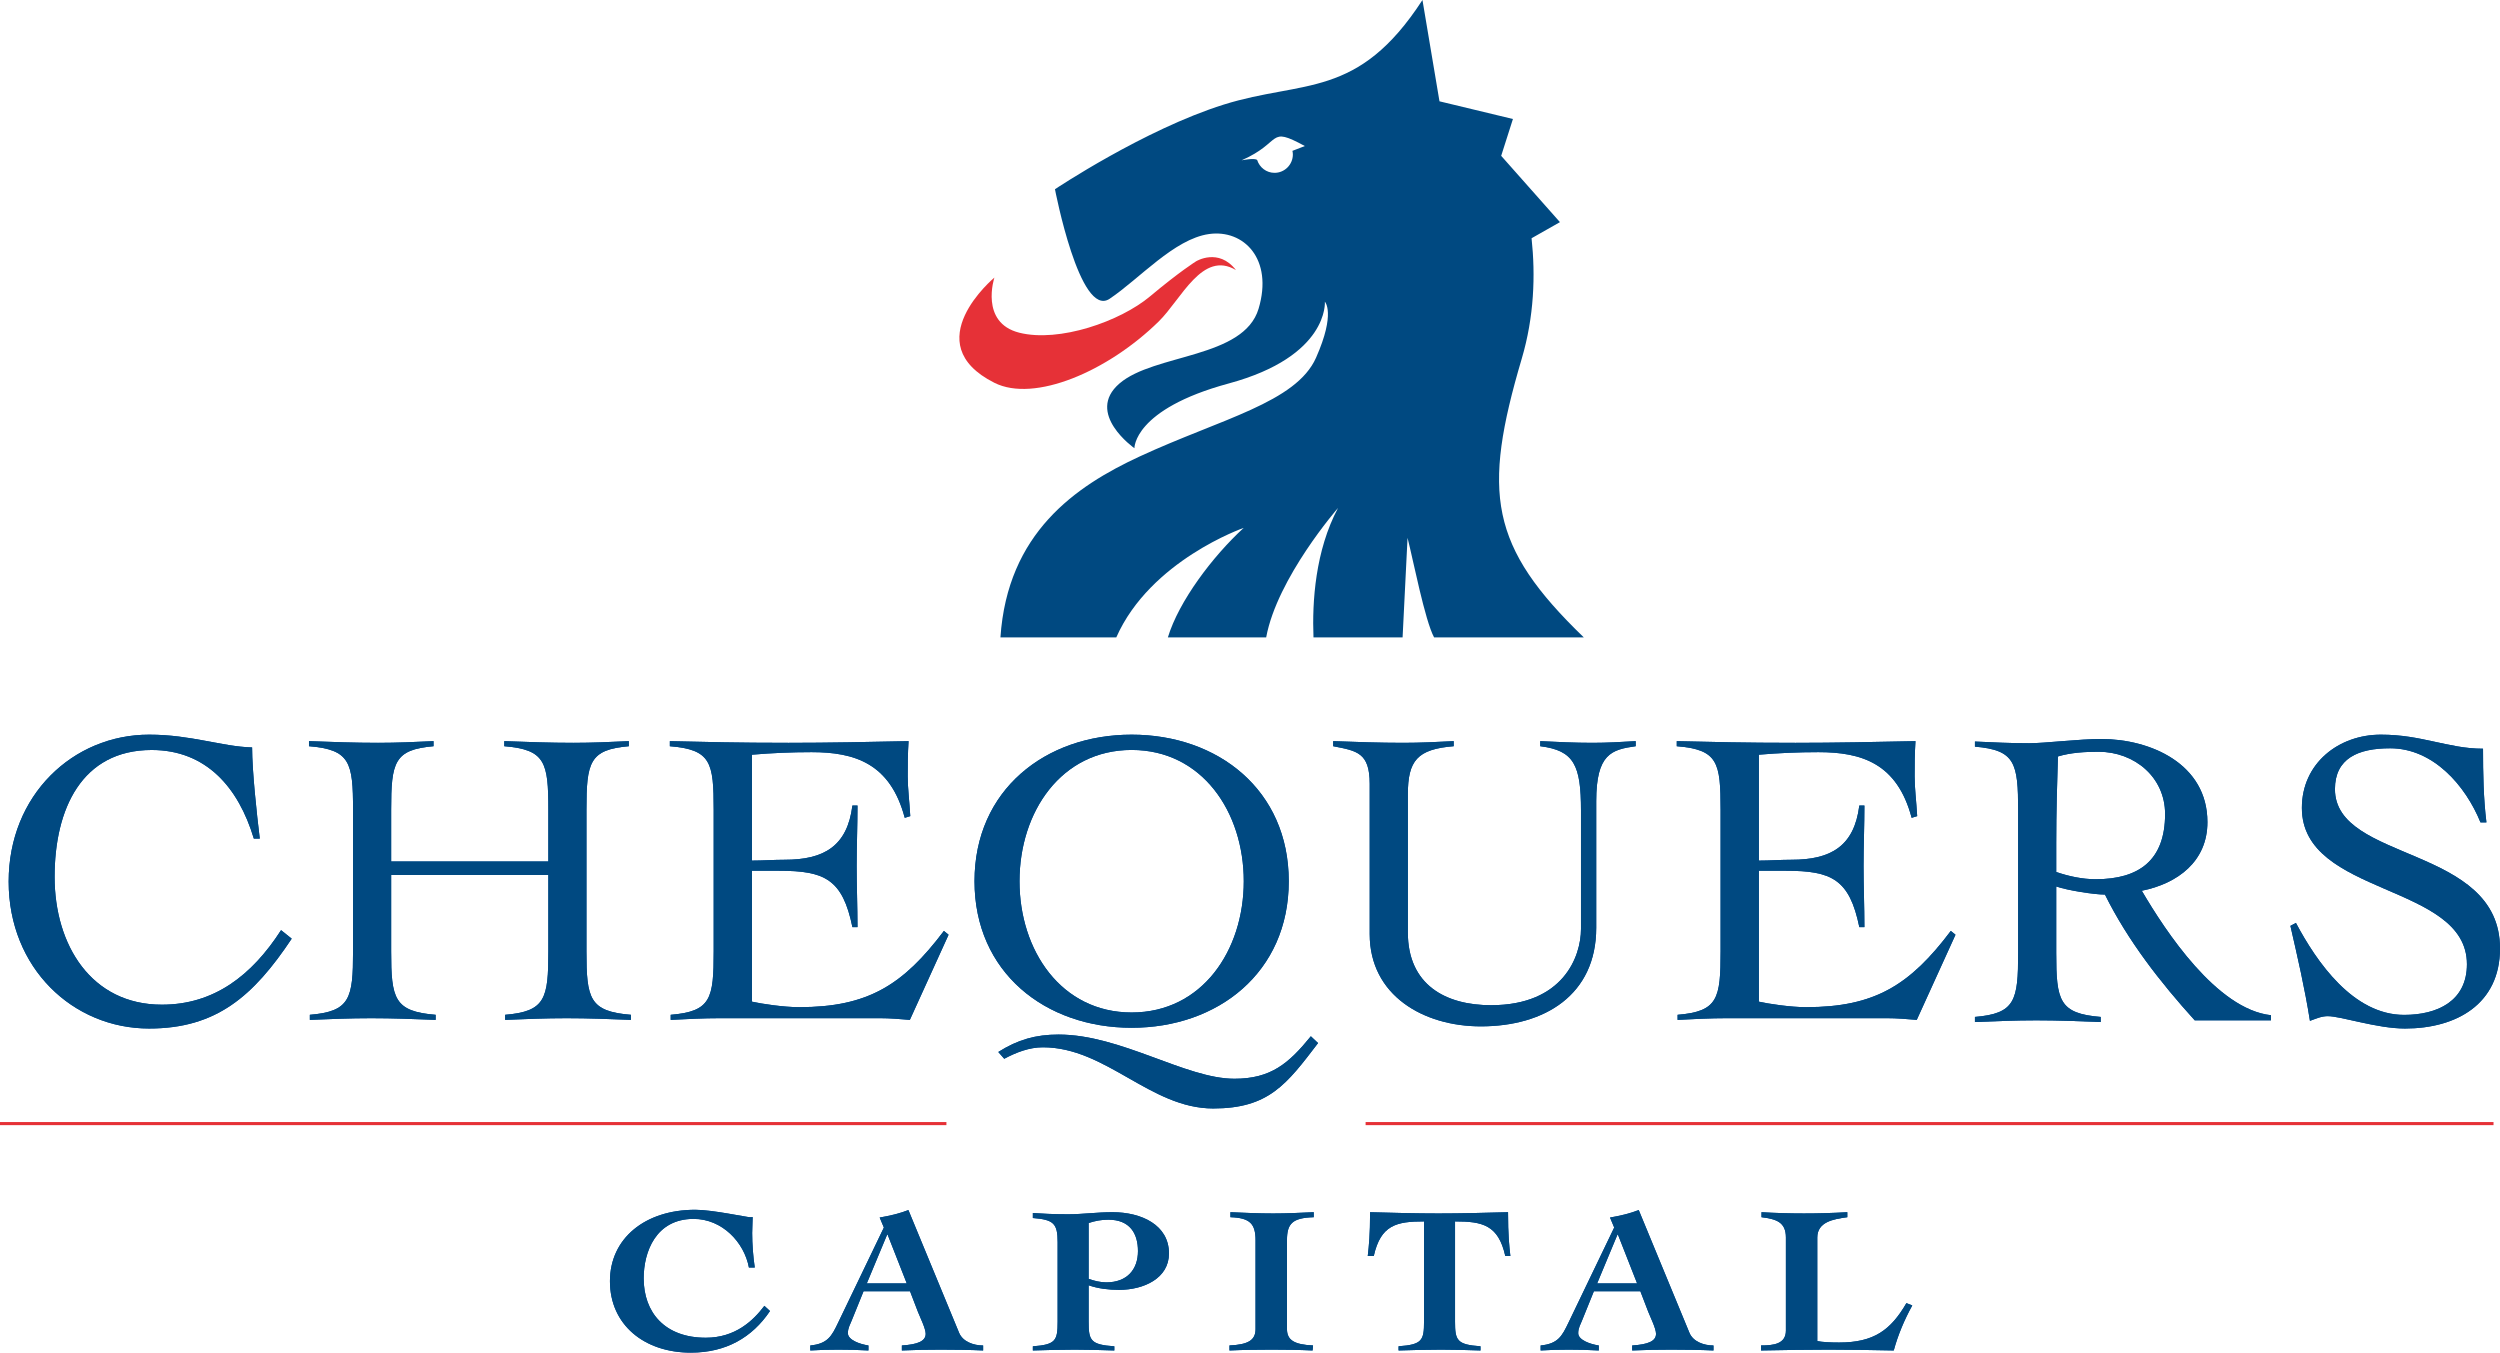
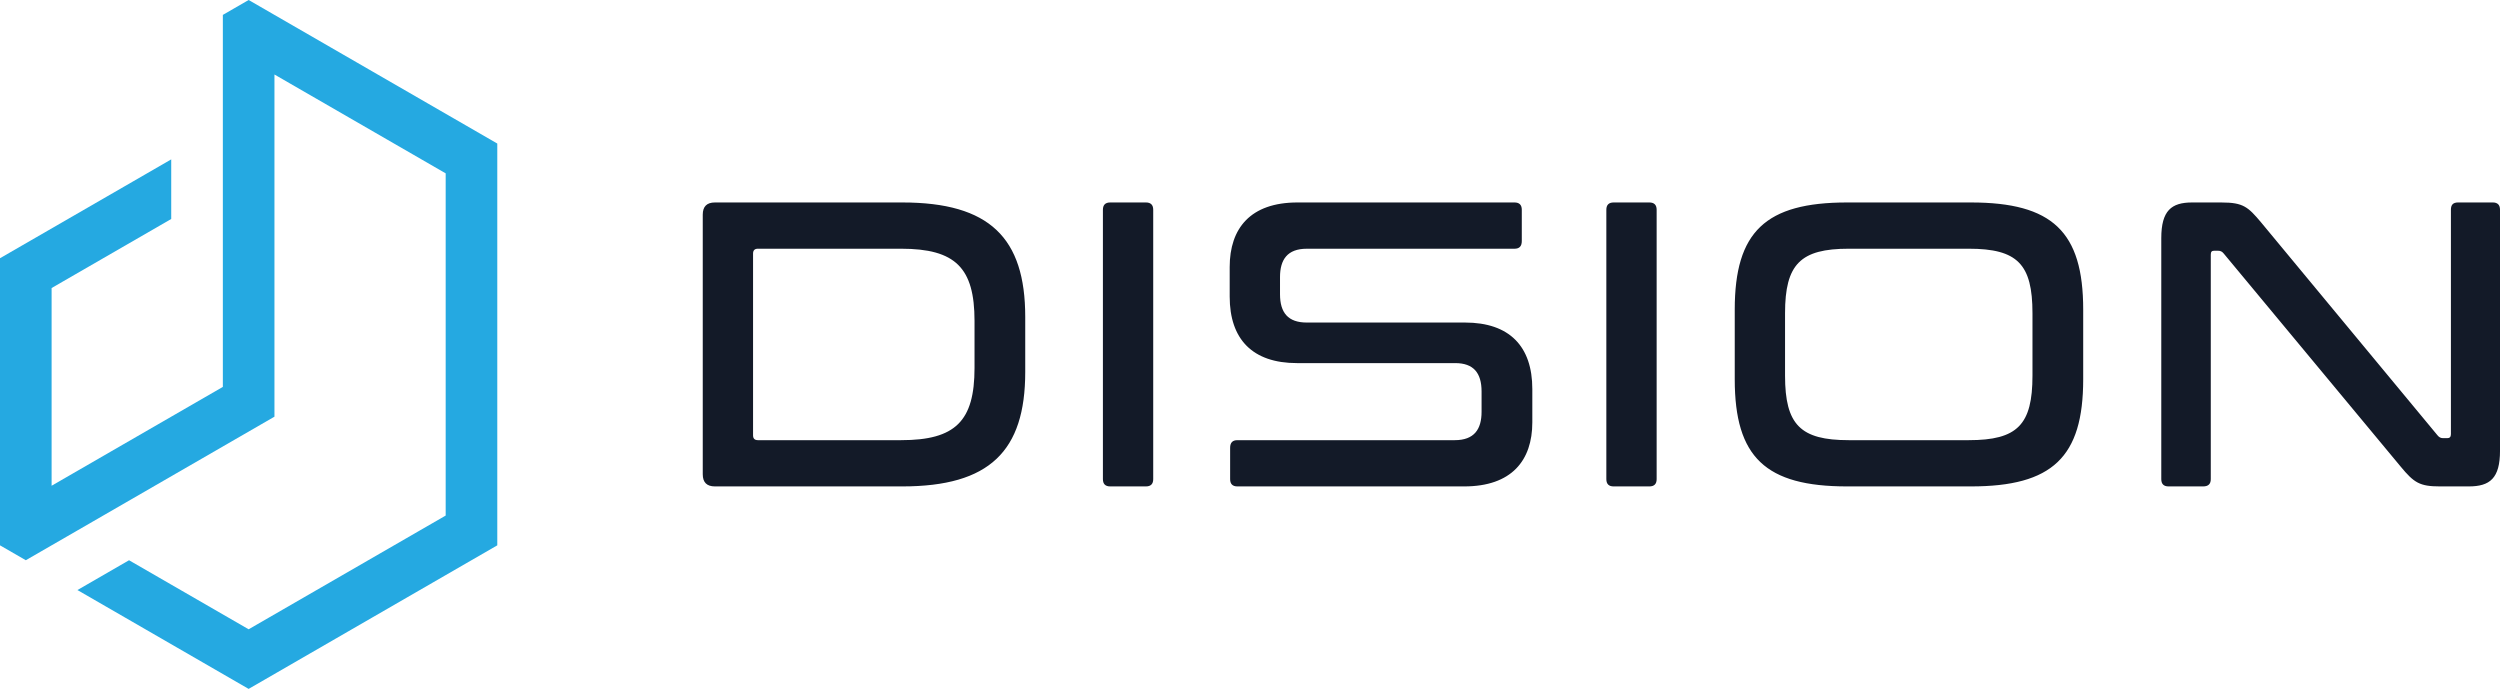
- <svg xmlns="http://www.w3.org/2000/svg" width="1157px" height="626px" viewBox="0 0 1157 626" version="1.1">
-   <defs />
-   <g id="V4---25.09.17" stroke="none" stroke-width="1" fill="none" fill-rule="evenodd">
-     <g id="Group-27">
-       <path d="M460.208,128.463 C460.208,128.463 453.293,149.337 471.735,153.978 C490.171,158.613 518.402,148.759 532.236,137.162 C546.065,125.571 553.558,120.93 553.558,120.93 C553.558,120.93 563.932,114.551 572,124.988 C556.433,115.711 546.768,138.447 536.27,148.759 C512.641,171.948 478.644,186.437 460.208,177.16 C423.74,158.817 460.208,128.463 460.208,128.463" id="Fill-1" fill="#E63137" />
-       <path d="M598.137,69.812 C598.25,70.352 598.339,70.904 598.339,71.472 C598.339,76.175 594.547,79.989 589.852,79.989 C586.082,79.989 582.913,77.48 581.819,74.059 C580.798,72.951 574.594,74.2 574.594,74.2 C593.953,65.689 586.38,58.1 603.882,67.584 L598.137,69.812 Z M704.278,165.946 C710.006,146.544 710.645,127.411 708.811,110.259 L721.943,102.806 L694.748,72.119 L700.183,55.073 L666.189,46.888 L658.313,0 C628.43,46.09 603.153,36.875 566.375,48.396 C529.609,59.923 488.238,87.572 488.238,87.572 C488.238,87.572 499.727,147.506 513.521,138.285 C527.309,129.06 543.398,110.625 559.481,108.319 C575.575,106.023 589.364,119.851 582.47,142.887 C575.575,165.946 534.209,163.634 518.11,177.461 C502.021,191.294 525.01,207.434 525.01,207.434 C525.01,207.434 524.471,189.444 568.681,177.461 C615.185,164.86 613.149,139.63 613.149,139.63 C613.149,139.63 618.259,144.794 609.065,165.547 C599.871,186.288 565.08,193.826 527.467,211.237 C497.589,225.064 466.265,246.694 463,295 L516.612,295 C532.364,259.323 575.575,244.309 575.575,244.309 C561.209,257.501 545.575,278.197 540.487,295 L585.987,295 C591.047,267.424 619.241,235.083 619.241,235.083 C608.706,254.885 607.225,278.467 607.881,295 L649.118,295 L651.413,248.916 C653.993,259.019 659.479,287.265 663.703,295 L733,295 C689.306,252.826 685.89,228.169 704.278,165.946 Z" id="Fill-3" fill="#004981" />
-       <path d="M117.468,388.093 C110.376,364.441 95.405,347.096 70.189,347.096 C37.883,347.096 25.275,374.296 25.275,405.832 C25.275,437.368 42.217,464.962 74.917,464.962 C98.95,464.962 116.483,451.565 130.075,430.47 L135,434.417 C117.271,461.02 100.132,476 69.008,476 C33.746,476 4,448.017 4,408 C4,367.988 33.746,340 69.008,340 C88.51,340 102.496,345.519 116.68,345.913 C116.68,356.754 118.847,376.858 120.226,388.093 L117.468,388.093 Z" id="Fill-5" fill="#004A92" />
-       <path d="M253.77,374.761 C253.77,352.803 252.397,346.921 233.38,345.353 L233.38,343 C243.967,343.392 254.75,343.784 265.337,343.784 C273.963,343.784 282.589,343.392 291.02,343 L291.02,345.353 C272.787,346.921 271.414,352.803 271.414,374.761 L271.414,440.239 C271.414,462.197 272.787,468.084 292,469.647 L292,472 C282.001,471.613 272.199,471.221 262.2,471.221 C252.593,471.221 243.183,471.613 233.772,472 L233.772,469.647 C252.397,468.084 253.77,462.197 253.77,440.239 L253.77,404.954 L181.034,404.954 L181.034,440.239 C181.034,462.197 182.407,468.084 201.62,469.647 L201.62,472 C191.621,471.613 181.818,471.221 171.82,471.221 C162.213,471.221 152.803,471.613 143.392,472 L143.392,469.647 C162.017,468.084 163.389,462.197 163.389,440.239 L163.389,374.761 C163.389,352.803 162.017,346.921 143,345.353 L143,343 C153.587,343.392 164.37,343.784 174.957,343.784 C183.583,343.784 192.209,343.392 200.639,343 L200.639,345.353 C182.407,346.921 181.034,352.803 181.034,374.761 L181.034,398.68 L253.77,398.68 L253.77,374.761 Z" id="Fill-7" fill="#004A92" />
-       <path d="M348.011,463.57 C352.344,464.55 362.585,466.119 369.872,466.119 C401.58,466.119 417.927,455.924 436.834,430.83 L439,432.6 L421.078,472 C416.548,471.614 411.821,471.216 407.292,471.216 L333.24,471.216 C325.559,471.216 318.075,471.614 310.394,472 L310.394,469.647 C329.104,468.085 330.285,462.198 330.285,440.24 L330.285,374.765 C330.285,352.802 329.104,346.921 310,345.358 L310,343.006 C327.725,343.392 340.921,343.784 364.948,343.784 C383.264,343.784 401.777,343.392 420.487,343 C420.093,349.083 420.093,354.175 420.093,359.272 C420.093,364.963 420.881,370.643 421.275,377.701 L418.715,378.49 C412.018,353.195 395.475,348.097 375.583,348.097 C366.327,348.097 357.267,348.489 348.011,349.274 L348.011,398.286 C353.131,398.286 358.055,397.894 363.176,397.894 C381.098,397.894 392.127,391.816 394.49,372.799 L396.853,372.799 C396.853,382.21 396.46,391.62 396.46,400.834 C396.46,410.245 396.853,419.655 396.853,429.065 L394.49,429.065 C389.96,406.917 381.689,402.991 360.615,402.991 L348.011,402.991 L348.011,463.57 Z" id="Fill-9" fill="#004A92" />
-       <path d="M523.722,468.575 C556.349,468.575 575.61,439.871 575.61,407.826 C575.61,375.775 556.349,347.078 523.722,347.078 C491.095,347.078 471.834,375.775 471.834,407.826 C471.834,439.871 491.095,468.575 523.722,468.575 Z M610,482.73 C595.456,501.794 587.206,513 561.459,513 C532.37,513 511.929,484.69 482.644,484.69 C476.354,484.69 470.261,487.055 464.758,489.998 L462.007,486.858 C471.048,481.151 479.303,478.792 489.916,478.792 C518.808,478.792 548.683,499.244 571.286,499.244 C588.183,499.244 596.444,492.161 606.664,479.584 L610,482.73 Z M523.722,340 C563.621,340 596.444,365.558 596.444,407.826 C596.444,450.094 563.621,475.652 523.722,475.652 C483.823,475.652 451,450.094 451,407.826 C451,365.558 483.823,340 523.722,340 Z" id="Fill-11" fill="#004A92" />
-       <path d="M633.892,362.78 C633.892,348.288 627.996,347.504 617,345.35 L617,343 C627.805,343.392 638.604,343.783 649.404,343.783 C657.258,343.783 664.91,343.392 672.77,343 L672.77,345.35 C655.884,346.721 651.558,352.009 651.558,367.677 L651.558,431.522 C651.558,455.807 669.039,465.208 690.049,465.208 C723.429,465.208 731.676,442.685 731.676,429.955 L731.676,375.119 C731.676,354.163 728.529,347.309 712.82,345.35 L712.82,343 C720.877,343.392 728.921,343.783 736.978,343.783 C743.648,343.783 750.33,343.392 757,343 L757,345.35 C745.808,346.917 738.739,348.875 738.739,370.81 L738.739,429.368 C738.739,460.507 714.79,475 685.337,475 C658.823,475 633.892,460.703 633.892,432.306 L633.892,362.78 Z" id="Fill-13" fill="#004A92" />
-       <path d="M814.011,463.57 C818.344,464.55 828.585,466.119 835.872,466.119 C867.58,466.119 883.927,455.924 902.828,430.83 L905,432.6 L887.072,472 C882.548,471.614 877.821,471.216 873.292,471.216 L799.24,471.216 C791.559,471.216 784.075,471.614 776.388,472 L776.388,469.647 C795.104,468.085 796.285,462.198 796.285,440.24 L796.285,374.765 C796.285,352.802 795.104,346.921 776,345.358 L776,343.006 C793.725,343.392 806.915,343.784 830.948,343.784 C849.264,343.784 867.777,343.392 886.487,343 C886.093,349.083 886.093,354.175 886.093,359.272 C886.093,364.963 886.875,370.643 887.275,377.701 L884.709,378.49 C878.018,353.195 861.475,348.097 841.578,348.097 C832.327,348.097 823.267,348.489 814.011,349.274 L814.011,398.286 C819.131,398.286 824.055,397.894 829.17,397.894 C847.098,397.894 858.127,391.816 860.49,372.799 L862.853,372.799 C862.853,382.21 862.454,391.62 862.454,400.834 C862.454,410.245 862.853,419.655 862.853,429.065 L860.49,429.065 C855.96,406.917 847.683,402.991 826.61,402.991 L814.011,402.991 L814.011,463.57 Z" id="Fill-15" fill="#004A92" />
-       <path d="M951.631,403.554 C957.315,405.527 963.783,406.908 969.858,406.908 C990.046,406.908 1002.001,398.03 1002.001,376.723 C1002.001,359.559 987.694,347.919 971.23,347.919 C964.763,347.919 958.295,348.313 952.415,350.089 C952.023,362.715 951.631,375.342 951.631,390.139 L951.631,403.554 Z M1051,472.211 L1015.721,472.211 C999.649,454.455 984.754,435.318 974.17,414.011 C969.074,414.011 956.727,412.038 951.631,410.262 L951.631,441.039 C951.631,463.136 953.003,469.06 972.21,470.633 L972.21,473 C962.215,472.605 952.415,472.211 942.414,472.211 C932.815,472.211 923.408,472.605 914,473 L914,470.633 C932.619,469.06 933.991,463.136 933.991,441.039 L933.991,375.145 C933.991,353.048 932.619,347.13 914,345.551 L914,343.184 C922.428,343.578 930.66,343.973 939.087,343.973 C946.339,343.973 962.411,342 972.406,342 C995.142,342 1021.601,353.443 1021.601,380.471 C1021.601,398.622 1007.881,408.881 991.222,412.241 C1002.197,430.977 1025.913,467.081 1051,469.843 L1051,472.211 Z" id="Fill-17" fill="#004A92" />
-       <path d="M1147.968,380.603 C1141.095,363.652 1126.172,346.307 1106.149,346.307 C1091.226,346.307 1080.617,351.038 1080.617,365.229 C1080.617,399.13 1157,391.049 1157,438.945 C1157,464.568 1136.972,476 1113.022,476 C1100.057,476 1083.366,470.278 1077.279,470.278 C1074.334,470.278 1071.787,471.461 1069.038,472.452 C1066.682,457.472 1063.338,443.084 1060,428.493 L1062.553,427.119 C1072.174,445.252 1089.061,469.693 1112.623,469.693 C1127.945,469.693 1141.69,463.386 1141.69,446.238 C1141.69,408.591 1065.307,414.893 1065.307,373.901 C1065.307,353.206 1082.39,340 1101.824,340 C1111.445,340 1118.907,341.577 1126.172,343.154 C1133.634,344.73 1140.702,346.504 1149.146,346.504 C1149.146,357.936 1149.342,369.368 1150.717,380.603 L1147.968,380.603 Z" id="Fill-19" fill="#004A92" />
-       <path d="M346.596,586.616 C344.423,574.924 334.232,564.104 321,564.104 C303.535,564.104 297.898,579.335 297.898,591.602 C297.898,607.414 307.66,619.1 326.637,619.1 C340.304,619.1 348.548,611.244 353.757,604.343 L356.352,606.738 C348.114,619.005 335.965,626.001 319.696,626.001 C298.113,626.001 282.279,613.064 282.279,592.942 C282.279,573.11 298.547,559.883 321.756,559.883 C325.774,559.883 331.738,560.748 336.834,561.608 C342.037,562.473 346.376,563.333 347.138,563.333 C347.787,563.333 348.007,563.333 348.328,563.238 C348.328,565.728 348.114,568.124 348.114,570.619 C348.114,575.985 348.548,581.351 349.305,586.616 L346.596,586.616 Z" id="Fill-21" fill="#004A92" />
-       <path d="M419.646,593.947 L410.782,571.379 L410.568,571.379 L401.159,593.947 L419.646,593.947 Z M375,622.685 C383.105,621.915 384.949,618.251 387.863,612.176 L409.055,568.103 L407.109,563.473 C411.648,562.697 416.294,561.641 420.405,560 L443.864,616.801 C445.591,620.954 450.568,622.685 455,622.685 L455,625 C449.376,624.713 440.945,624.618 435.433,624.618 C429.376,624.618 423.324,624.713 417.379,625 L417.379,622.685 C424.837,622.202 428.403,620.662 428.403,617.285 C428.403,614.879 425.917,609.861 424.837,607.164 L421.164,597.611 L399.646,597.611 L394.134,611.21 C393.487,612.946 392.407,614.486 392.407,616.998 C392.407,620.179 398.026,622.112 401.918,622.685 L401.918,625 C397.267,624.713 392.621,624.618 387.975,624.618 C383.65,624.618 379.325,624.713 375,625 L375,622.685 Z" id="Fill-24" fill="#004A92" />
-       <path d="M503.822,591.846 C506.074,592.711 509.285,593.48 511.967,593.48 C521.717,593.48 526.645,587.409 526.645,579.023 C526.645,570.834 522.893,564.471 512.931,564.471 C509.609,564.471 506.715,565.049 503.822,566.01 L503.822,591.846 Z M489.462,574.878 C489.462,566.206 487.644,564.471 478,563.696 L478,561.382 C482.07,561.674 487.644,561.966 494.289,561.966 C500.929,561.966 507.786,561 514.855,561 C528.357,561 541,566.976 541,580.085 C541,591.554 529.432,596.951 517.859,596.951 C513.143,596.951 508.215,596.378 503.822,594.828 L503.822,611.7 C503.822,620.372 504.681,622.304 515.713,623.074 L515.713,625 C509.609,624.809 503.499,624.618 497.394,624.618 C490.855,624.618 484.428,624.809 478,625 L478,623.074 C488.609,622.304 489.462,620.372 489.462,611.7 L489.462,574.878 Z" id="Fill-26" fill="#004A92" />
-       <path d="M569.435,561.006 C576.06,561.294 582.582,561.588 589.207,561.588 C595.509,561.588 601.703,561.294 608,561 L608,563.328 C598.007,563.622 595.616,566.334 595.616,573.995 L595.616,615.106 C595.616,620.152 598.877,622.288 607.678,622.672 L607.463,625 C601.155,624.706 594.859,624.616 588.557,624.616 C582.034,624.616 575.517,624.706 569,625 L569,622.672 C577.8,622.288 581.062,620.152 581.062,615.106 L581.062,573.995 C581.062,566.334 578.45,563.622 569.435,563.328 L569.435,561.006 Z" id="Fill-28" fill="#004A92" />
-       <path d="M696.642,581.267 C693.431,566.916 686.14,565.272 673.392,565.272 L673.392,611.62 C673.392,620.344 674.25,622.288 685.176,623.056 L685.176,625 C679.178,624.808 673.068,624.616 666.964,624.616 C660.431,624.616 654.004,624.808 647.254,625 L647.254,623.056 C658.179,622.288 659.038,620.344 659.038,611.62 L659.038,565.272 C646.289,565.272 638.998,566.916 635.787,581.267 L633,581.267 C633.541,576.425 634.07,571.673 634.07,561.006 C644.784,561.294 655.18,561.588 665.677,561.588 C676.391,561.588 687.11,561.294 697.924,561 C697.924,571.673 698.465,576.425 699,581.267 L696.642,581.267 Z" id="Fill-30" fill="#004A92" />
-       <path d="M757.649,593.947 L748.784,571.379 L748.565,571.379 L739.16,593.947 L757.649,593.947 Z M713,622.685 C721.105,621.915 722.944,618.251 725.864,612.176 L747.052,568.103 L745.111,563.473 C749.645,562.697 754.296,561.641 758.403,560 L781.863,616.801 C783.59,620.954 788.568,622.685 793,622.685 L793,625 C787.375,624.713 778.944,624.618 773.432,624.618 C767.374,624.618 761.322,624.713 755.376,625 L755.376,622.685 C762.835,622.202 766.406,620.662 766.406,617.285 C766.406,614.879 763.915,609.861 762.835,607.164 L759.162,597.611 L737.642,597.611 L732.135,611.21 C731.488,612.946 730.403,614.486 730.403,616.998 C730.403,620.179 736.022,622.112 739.92,622.685 L739.92,625 C735.268,624.713 730.617,624.618 725.971,624.618 C721.651,624.618 717.32,624.713 713,625 L713,622.685 Z" id="Fill-32" fill="#004A92" />
-       <path d="M826.508,572.735 C826.508,565.554 822.058,564.198 815.22,563.328 L815.22,561.006 C821.731,561.39 828.348,561.582 834.859,561.582 C841.589,561.582 848.213,561.39 854.938,561 L854.938,563.328 C848.32,564.198 841.047,565.554 841.047,572.735 L841.047,620.638 C843.108,621.118 847.016,621.316 851.138,621.316 C867.202,621.316 875.017,615.592 882.29,603.083 L885,604.156 C881.313,610.841 878.388,617.819 876.429,625 C866.446,624.808 856.35,624.616 846.366,624.616 C835.949,624.616 825.423,624.808 815,625 L815,622.672 C820.861,622.672 826.508,621.994 826.508,615.784 L826.508,572.735 Z" id="Fill-34" fill="#004A92" />
-       <path d="M117.468,388.093 C110.376,364.441 95.405,347.096 70.189,347.096 C37.883,347.096 25.275,374.296 25.275,405.832 C25.275,437.368 42.217,464.962 74.917,464.962 C98.95,464.962 116.483,451.565 130.075,430.47 L135,434.417 C117.271,461.02 100.132,476 69.008,476 C33.746,476 4,448.017 4,408 C4,367.988 33.746,340 69.008,340 C88.51,340 102.496,345.519 116.68,345.913 C116.68,356.754 118.847,376.858 120.226,388.093 L117.468,388.093 Z" id="Fill-36" fill="#004981" />
-       <path d="M253.77,374.761 C253.77,352.803 252.397,346.921 233.38,345.353 L233.38,343 C243.967,343.392 254.75,343.784 265.337,343.784 C273.963,343.784 282.589,343.392 291.02,343 L291.02,345.353 C272.787,346.921 271.414,352.803 271.414,374.761 L271.414,440.239 C271.414,462.197 272.787,468.084 292,469.647 L292,472 C282.001,471.613 272.199,471.221 262.2,471.221 C252.593,471.221 243.183,471.613 233.772,472 L233.772,469.647 C252.397,468.084 253.77,462.197 253.77,440.239 L253.77,404.954 L181.034,404.954 L181.034,440.239 C181.034,462.197 182.407,468.084 201.62,469.647 L201.62,472 C191.621,471.613 181.818,471.221 171.82,471.221 C162.213,471.221 152.803,471.613 143.392,472 L143.392,469.647 C162.017,468.084 163.389,462.197 163.389,440.239 L163.389,374.761 C163.389,352.803 162.017,346.921 143,345.353 L143,343 C153.587,343.392 164.37,343.784 174.957,343.784 C183.583,343.784 192.209,343.392 200.639,343 L200.639,345.353 C182.407,346.921 181.034,352.803 181.034,374.761 L181.034,398.68 L253.77,398.68 L253.77,374.761 Z" id="Fill-38" fill="#004981" />
-       <path d="M348.011,463.57 C352.344,464.55 362.585,466.119 369.872,466.119 C401.58,466.119 417.927,455.924 436.834,430.83 L439,432.6 L421.078,472 C416.548,471.614 411.821,471.216 407.292,471.216 L333.24,471.216 C325.559,471.216 318.075,471.614 310.394,472 L310.394,469.647 C329.104,468.085 330.285,462.198 330.285,440.24 L330.285,374.765 C330.285,352.802 329.104,346.921 310,345.358 L310,343.006 C327.725,343.392 340.921,343.784 364.948,343.784 C383.264,343.784 401.777,343.392 420.487,343 C420.093,349.083 420.093,354.175 420.093,359.272 C420.093,364.963 420.881,370.643 421.275,377.701 L418.715,378.49 C412.018,353.195 395.475,348.097 375.583,348.097 C366.327,348.097 357.267,348.489 348.011,349.274 L348.011,398.286 C353.131,398.286 358.055,397.894 363.176,397.894 C381.098,397.894 392.127,391.816 394.49,372.799 L396.853,372.799 C396.853,382.21 396.46,391.62 396.46,400.834 C396.46,410.245 396.853,419.655 396.853,429.065 L394.49,429.065 C389.96,406.917 381.689,402.991 360.615,402.991 L348.011,402.991 L348.011,463.57 Z" id="Fill-40" fill="#004981" />
-       <path d="M523.722,468.575 C556.349,468.575 575.61,439.871 575.61,407.826 C575.61,375.775 556.349,347.078 523.722,347.078 C491.095,347.078 471.834,375.775 471.834,407.826 C471.834,439.871 491.095,468.575 523.722,468.575 Z M610,482.73 C595.456,501.794 587.206,513 561.459,513 C532.37,513 511.929,484.69 482.644,484.69 C476.354,484.69 470.261,487.055 464.758,489.998 L462.007,486.858 C471.048,481.151 479.303,478.792 489.916,478.792 C518.808,478.792 548.683,499.244 571.286,499.244 C588.183,499.244 596.444,492.161 606.664,479.584 L610,482.73 Z M523.722,340 C563.621,340 596.444,365.558 596.444,407.826 C596.444,450.094 563.621,475.652 523.722,475.652 C483.823,475.652 451,450.094 451,407.826 C451,365.558 483.823,340 523.722,340 Z" id="Fill-42" fill="#004981" />
-       <path d="M633.892,362.78 C633.892,348.288 627.996,347.504 617,345.35 L617,343 C627.805,343.392 638.604,343.783 649.404,343.783 C657.258,343.783 664.91,343.392 672.77,343 L672.77,345.35 C655.884,346.721 651.558,352.009 651.558,367.677 L651.558,431.522 C651.558,455.807 669.039,465.208 690.049,465.208 C723.429,465.208 731.676,442.685 731.676,429.955 L731.676,375.119 C731.676,354.163 728.529,347.309 712.82,345.35 L712.82,343 C720.877,343.392 728.921,343.783 736.978,343.783 C743.648,343.783 750.33,343.392 757,343 L757,345.35 C745.808,346.917 738.739,348.875 738.739,370.81 L738.739,429.368 C738.739,460.507 714.79,475 685.337,475 C658.823,475 633.892,460.703 633.892,432.306 L633.892,362.78 Z" id="Fill-44" fill="#004981" />
-       <path d="M814.011,463.57 C818.344,464.55 828.585,466.119 835.872,466.119 C867.58,466.119 883.927,455.924 902.828,430.83 L905,432.6 L887.072,472 C882.548,471.614 877.821,471.216 873.292,471.216 L799.24,471.216 C791.559,471.216 784.075,471.614 776.388,472 L776.388,469.647 C795.104,468.085 796.285,462.198 796.285,440.24 L796.285,374.765 C796.285,352.802 795.104,346.921 776,345.358 L776,343.006 C793.725,343.392 806.915,343.784 830.948,343.784 C849.264,343.784 867.777,343.392 886.487,343 C886.093,349.083 886.093,354.175 886.093,359.272 C886.093,364.963 886.875,370.643 887.275,377.701 L884.709,378.49 C878.018,353.195 861.475,348.097 841.578,348.097 C832.327,348.097 823.267,348.489 814.011,349.274 L814.011,398.286 C819.131,398.286 824.055,397.894 829.17,397.894 C847.098,397.894 858.127,391.816 860.49,372.799 L862.853,372.799 C862.853,382.21 862.454,391.62 862.454,400.834 C862.454,410.245 862.853,419.655 862.853,429.065 L860.49,429.065 C855.96,406.917 847.683,402.991 826.61,402.991 L814.011,402.991 L814.011,463.57 Z" id="Fill-46" fill="#004981" />
-       <path d="M951.631,403.554 C957.315,405.527 963.783,406.908 969.858,406.908 C990.046,406.908 1002.001,398.03 1002.001,376.723 C1002.001,359.559 987.694,347.919 971.23,347.919 C964.763,347.919 958.295,348.313 952.415,350.089 C952.023,362.715 951.631,375.342 951.631,390.139 L951.631,403.554 Z M1051,472.211 L1015.721,472.211 C999.649,454.455 984.754,435.318 974.17,414.011 C969.074,414.011 956.727,412.038 951.631,410.262 L951.631,441.039 C951.631,463.136 953.003,469.06 972.21,470.633 L972.21,473 C962.215,472.605 952.415,472.211 942.414,472.211 C932.815,472.211 923.408,472.605 914,473 L914,470.633 C932.619,469.06 933.991,463.136 933.991,441.039 L933.991,375.145 C933.991,353.048 932.619,347.13 914,345.551 L914,343.184 C922.428,343.578 930.66,343.973 939.087,343.973 C946.339,343.973 962.411,342 972.406,342 C995.142,342 1021.601,353.443 1021.601,380.471 C1021.601,398.622 1007.881,408.881 991.222,412.241 C1002.197,430.977 1025.913,467.081 1051,469.843 L1051,472.211 Z" id="Fill-48" fill="#004981" />
-       <path d="M1147.968,380.603 C1141.095,363.652 1126.172,346.307 1106.149,346.307 C1091.226,346.307 1080.617,351.038 1080.617,365.229 C1080.617,399.13 1157,391.049 1157,438.945 C1157,464.568 1136.972,476 1113.022,476 C1100.057,476 1083.366,470.278 1077.279,470.278 C1074.334,470.278 1071.787,471.461 1069.038,472.452 C1066.682,457.472 1063.338,443.084 1060,428.493 L1062.553,427.119 C1072.174,445.252 1089.061,469.693 1112.623,469.693 C1127.945,469.693 1141.69,463.386 1141.69,446.238 C1141.69,408.591 1065.307,414.893 1065.307,373.901 C1065.307,353.206 1082.39,340 1101.824,340 C1111.445,340 1118.907,341.577 1126.172,343.154 C1133.634,344.73 1140.702,346.504 1149.146,346.504 C1149.146,357.936 1149.342,369.368 1150.717,380.603 L1147.968,380.603 Z" id="Fill-50" fill="#004981" />
-       <path d="M346.596,586.616 C344.423,574.924 334.232,564.104 321,564.104 C303.535,564.104 297.898,579.335 297.898,591.602 C297.898,607.414 307.66,619.1 326.637,619.1 C340.304,619.1 348.548,611.244 353.757,604.343 L356.352,606.738 C348.114,619.005 335.965,626.001 319.696,626.001 C298.113,626.001 282.279,613.064 282.279,592.942 C282.279,573.11 298.547,559.883 321.756,559.883 C325.774,559.883 331.738,560.748 336.834,561.608 C342.037,562.473 346.376,563.333 347.138,563.333 C347.787,563.333 348.007,563.333 348.328,563.238 C348.328,565.728 348.114,568.124 348.114,570.619 C348.114,575.985 348.548,581.351 349.305,586.616 L346.596,586.616 Z" id="Fill-52" fill="#004981" />
-       <path d="M419.646,593.947 L410.782,571.379 L410.568,571.379 L401.159,593.947 L419.646,593.947 Z M375,622.685 C383.105,621.915 384.949,618.251 387.863,612.176 L409.055,568.103 L407.109,563.473 C411.648,562.697 416.294,561.641 420.405,560 L443.864,616.801 C445.591,620.954 450.568,622.685 455,622.685 L455,625 C449.376,624.713 440.945,624.618 435.433,624.618 C429.376,624.618 423.324,624.713 417.379,625 L417.379,622.685 C424.837,622.202 428.403,620.662 428.403,617.285 C428.403,614.879 425.917,609.861 424.837,607.164 L421.164,597.611 L399.646,597.611 L394.134,611.21 C393.487,612.946 392.407,614.486 392.407,616.998 C392.407,620.179 398.026,622.112 401.918,622.685 L401.918,625 C397.267,624.713 392.621,624.618 387.975,624.618 C383.65,624.618 379.325,624.713 375,625 L375,622.685 Z" id="Fill-55" fill="#004981" />
-       <path d="M503.822,591.846 C506.074,592.711 509.285,593.48 511.967,593.48 C521.717,593.48 526.645,587.409 526.645,579.023 C526.645,570.834 522.893,564.471 512.931,564.471 C509.609,564.471 506.715,565.049 503.822,566.01 L503.822,591.846 Z M489.462,574.878 C489.462,566.206 487.644,564.471 478,563.696 L478,561.382 C482.07,561.674 487.644,561.966 494.289,561.966 C500.929,561.966 507.786,561 514.855,561 C528.357,561 541,566.976 541,580.085 C541,591.554 529.432,596.951 517.859,596.951 C513.143,596.951 508.215,596.378 503.822,594.828 L503.822,611.7 C503.822,620.372 504.681,622.304 515.713,623.074 L515.713,625 C509.609,624.809 503.499,624.618 497.394,624.618 C490.855,624.618 484.428,624.809 478,625 L478,623.074 C488.609,622.304 489.462,620.372 489.462,611.7 L489.462,574.878 Z" id="Fill-57" fill="#004981" />
-       <path d="M569.435,561.006 C576.06,561.294 582.582,561.588 589.207,561.588 C595.509,561.588 601.703,561.294 608,561 L608,563.328 C598.007,563.622 595.616,566.334 595.616,573.995 L595.616,615.106 C595.616,620.152 598.877,622.288 607.678,622.672 L607.463,625 C601.155,624.706 594.859,624.616 588.557,624.616 C582.034,624.616 575.517,624.706 569,625 L569,622.672 C577.8,622.288 581.062,620.152 581.062,615.106 L581.062,573.995 C581.062,566.334 578.45,563.622 569.435,563.328 L569.435,561.006 Z" id="Fill-59" fill="#004981" />
-       <path d="M696.642,581.267 C693.431,566.916 686.14,565.272 673.392,565.272 L673.392,611.62 C673.392,620.344 674.25,622.288 685.176,623.056 L685.176,625 C679.178,624.808 673.068,624.616 666.964,624.616 C660.431,624.616 654.004,624.808 647.254,625 L647.254,623.056 C658.179,622.288 659.038,620.344 659.038,611.62 L659.038,565.272 C646.289,565.272 638.998,566.916 635.787,581.267 L633,581.267 C633.541,576.425 634.07,571.673 634.07,561.006 C644.784,561.294 655.18,561.588 665.677,561.588 C676.391,561.588 687.11,561.294 697.924,561 C697.924,571.673 698.465,576.425 699,581.267 L696.642,581.267 Z" id="Fill-61" fill="#004981" />
-       <path d="M757.649,593.947 L748.784,571.379 L748.565,571.379 L739.16,593.947 L757.649,593.947 Z M713,622.685 C721.105,621.915 722.944,618.251 725.864,612.176 L747.052,568.103 L745.111,563.473 C749.645,562.697 754.296,561.641 758.403,560 L781.863,616.801 C783.59,620.954 788.568,622.685 793,622.685 L793,625 C787.375,624.713 778.944,624.618 773.432,624.618 C767.374,624.618 761.322,624.713 755.376,625 L755.376,622.685 C762.835,622.202 766.406,620.662 766.406,617.285 C766.406,614.879 763.915,609.861 762.835,607.164 L759.162,597.611 L737.642,597.611 L732.135,611.21 C731.488,612.946 730.403,614.486 730.403,616.998 C730.403,620.179 736.022,622.112 739.92,622.685 L739.92,625 C735.268,624.713 730.617,624.618 725.971,624.618 C721.651,624.618 717.32,624.713 713,625 L713,622.685 Z" id="Fill-63" fill="#004981" />
-       <path d="M826.508,572.735 C826.508,565.554 822.058,564.198 815.22,563.328 L815.22,561.006 C821.731,561.39 828.348,561.582 834.859,561.582 C841.589,561.582 848.213,561.39 854.938,561 L854.938,563.328 C848.32,564.198 841.047,565.554 841.047,572.735 L841.047,620.638 C843.108,621.118 847.016,621.316 851.138,621.316 C867.202,621.316 875.017,615.592 882.29,603.083 L885,604.156 C881.313,610.841 878.388,617.819 876.429,625 C866.446,624.808 856.35,624.616 846.366,624.616 C835.949,624.616 825.423,624.808 815,625 L815,622.672 C820.861,622.672 826.508,621.994 826.508,615.784 L826.508,572.735 Z" id="Fill-65" fill="#004981" />
-       <path d="M0,520 L438,520" id="Stroke-67" stroke="#E63137" stroke-width="1.43" />
-       <path d="M632,520 L1154,520" id="Stroke-69" stroke="#E63137" stroke-width="1.43" />
+ <svg xmlns="http://www.w3.org/2000/svg" width="103.768mm" height="28.594mm" viewBox="0 0 103.768 28.594" version="1.1" id="svg972">
+   <defs id="defs969" />
+   <g id="layer1" transform="translate(-50.56672,-27.46851)">
+     <g id="g4157-3-8" transform="matrix(0.794522,0,0,-0.794522,50.56672,56.06273)">
+       <path id="path4159-3-5" style="fill:#25a9e1;fill-opacity:1;fill-rule:evenodd;stroke:none" d="m 14.338,32.097 8.945,-5.164 c 0,-7.618 0,-10.259 0,-17.877 L 12.989,3.114 6.741,6.721 4.045,5.164 6.495,3.75 12.989,0 l 6.495,3.75 6.495,3.75 c 0,8.656 0,12.334 0,20.99 l -6.495,3.75 -5.146,2.971 -1.348,0.778 -1.348,-0.778 v -3.114 c 0,-7.099 0,-9.221 0,-16.32 L 2.696,10.613 V 20.942 L 8.945,24.549 V 27.663 L 6.495,26.248 0,22.499 V 14.999 9.056 7.5 l 1.348,-0.778 2.697,1.556 10.293,5.943 v 3.114 c 0,6.581 0,8.183 0,14.763" />
+       <path id="path4161-4-7" style="fill:#131a28;fill-opacity:1;fill-rule:nonzero;stroke:none" d="m 37.349,25.412 c -0.424,0 -0.636,-0.212 -0.636,-0.636 V 11.213 c 0,-0.424 0.212,-0.635 0.636,-0.635 h 9.79 c 4.556,0 6.421,1.843 6.421,5.976 v 2.882 c 0,4.132 -1.865,5.976 -6.421,5.976 z m 1.992,-2.67 c 0,0.17 0.085,0.254 0.254,0.254 h 7.48 c 2.84,0 3.836,-0.996 3.836,-3.772 v -2.458 c 0,-2.776 -0.996,-3.772 -3.836,-3.772 h -7.48 c -0.17,0 -0.254,0.085 -0.254,0.254 z m 18.659,2.67 c -0.254,0 -0.382,-0.127 -0.382,-0.382 V 10.959 c 0,-0.254 0.127,-0.381 0.382,-0.381 h 1.865 c 0.254,0 0.381,0.127 0.381,0.381 v 14.071 c 0,0.254 -0.127,0.382 -0.381,0.382 z m 9.78,0 c -2.458,0 -3.539,-1.356 -3.539,-3.37 v -1.547 c 0,-2.225 1.187,-3.475 3.518,-3.475 h 8.264 c 0.954,0 1.377,-0.509 1.377,-1.483 v -1.06 c 0,-0.911 -0.382,-1.483 -1.399,-1.483 H 64.645 c -0.254,0 -0.381,-0.127 -0.381,-0.403 V 10.959 c 0,-0.254 0.127,-0.381 0.381,-0.381 h 11.846 c 2.479,0 3.56,1.356 3.56,3.348 v 1.738 c 0,2.225 -1.187,3.475 -3.518,3.475 h -8.264 c -0.975,0 -1.399,0.508 -1.399,1.483 v 0.89 c 0,0.911 0.382,1.483 1.399,1.483 h 10.85 c 0.254,0 0.382,0.127 0.382,0.403 v 1.632 c 0,0.254 -0.127,0.382 -0.382,0.382 z m 16.52,0 c -0.254,0 -0.382,-0.127 -0.382,-0.382 V 10.959 c 0,-0.254 0.127,-0.381 0.382,-0.381 h 1.865 c 0.254,0 0.381,0.127 0.381,0.381 v 14.071 c 0,0.254 -0.127,0.382 -0.381,0.382 z m 12.196,0 c -4.259,0 -5.87,-1.526 -5.87,-5.595 v -3.645 c 0,-4.069 1.61,-5.594 5.87,-5.594 h 6.464 c 4.259,0 5.87,1.526 5.87,5.594 v 3.645 c 0,4.069 -1.611,5.595 -5.87,5.595 z m -3.242,-5.785 c 0,2.564 0.806,3.369 3.327,3.369 h 6.272 c 2.543,0 3.327,-0.805 3.327,-3.369 v -3.264 c 0,-2.564 -0.784,-3.369 -3.327,-3.369 h -6.272 c -2.522,0 -3.327,0.805 -3.327,3.369 z m 21.266,5.785 c -1.081,0 -1.611,-0.424 -1.611,-1.865 V 10.959 c 0,-0.254 0.127,-0.381 0.381,-0.381 h 1.802 c 0.275,0 0.403,0.127 0.403,0.381 v 11.719 c 0,0.149 0.043,0.212 0.17,0.212 h 0.212 c 0.127,0 0.212,-0.043 0.297,-0.149 l 9.239,-11.125 c 0.699,-0.848 0.996,-1.038 2.055,-1.038 h 1.505 c 1.102,0 1.632,0.423 1.632,1.865 v 12.588 c 0,0.254 -0.127,0.382 -0.382,0.382 h -1.801 c -0.276,0 -0.382,-0.127 -0.382,-0.382 V 13.311 c 0,-0.148 -0.064,-0.212 -0.191,-0.212 h -0.212 c -0.127,0 -0.212,0.043 -0.297,0.148 l -9.218,11.125 c -0.678,0.806 -0.932,1.039 -2.056,1.039 z" />
    </g>
  </g>
</svg>
